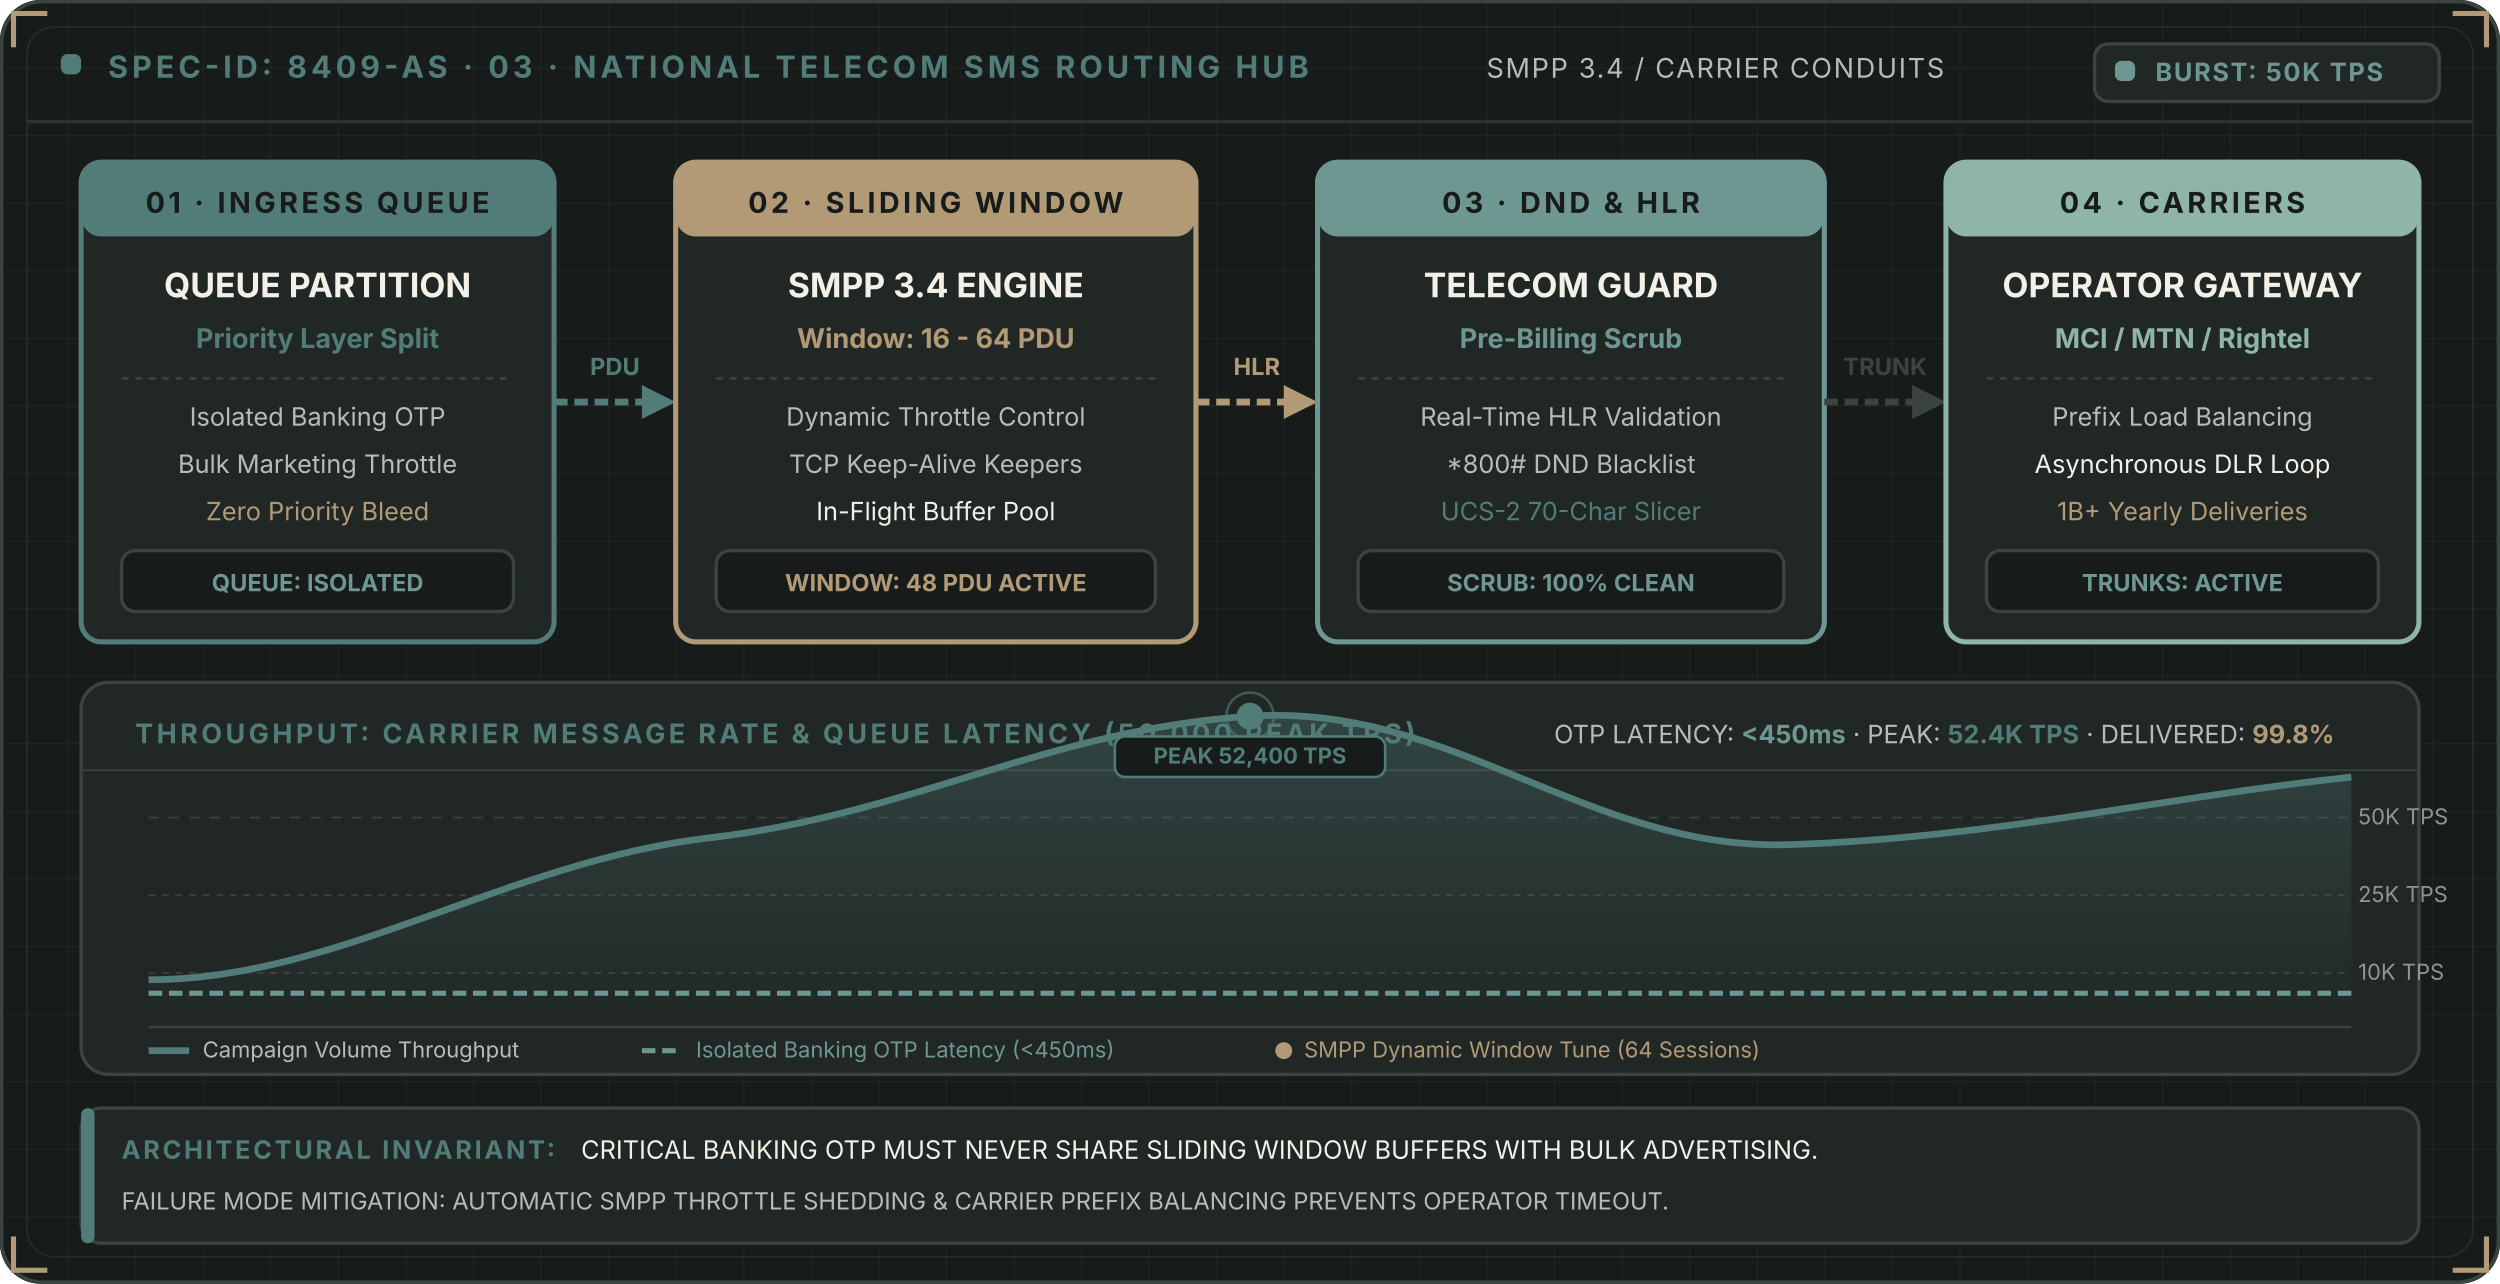
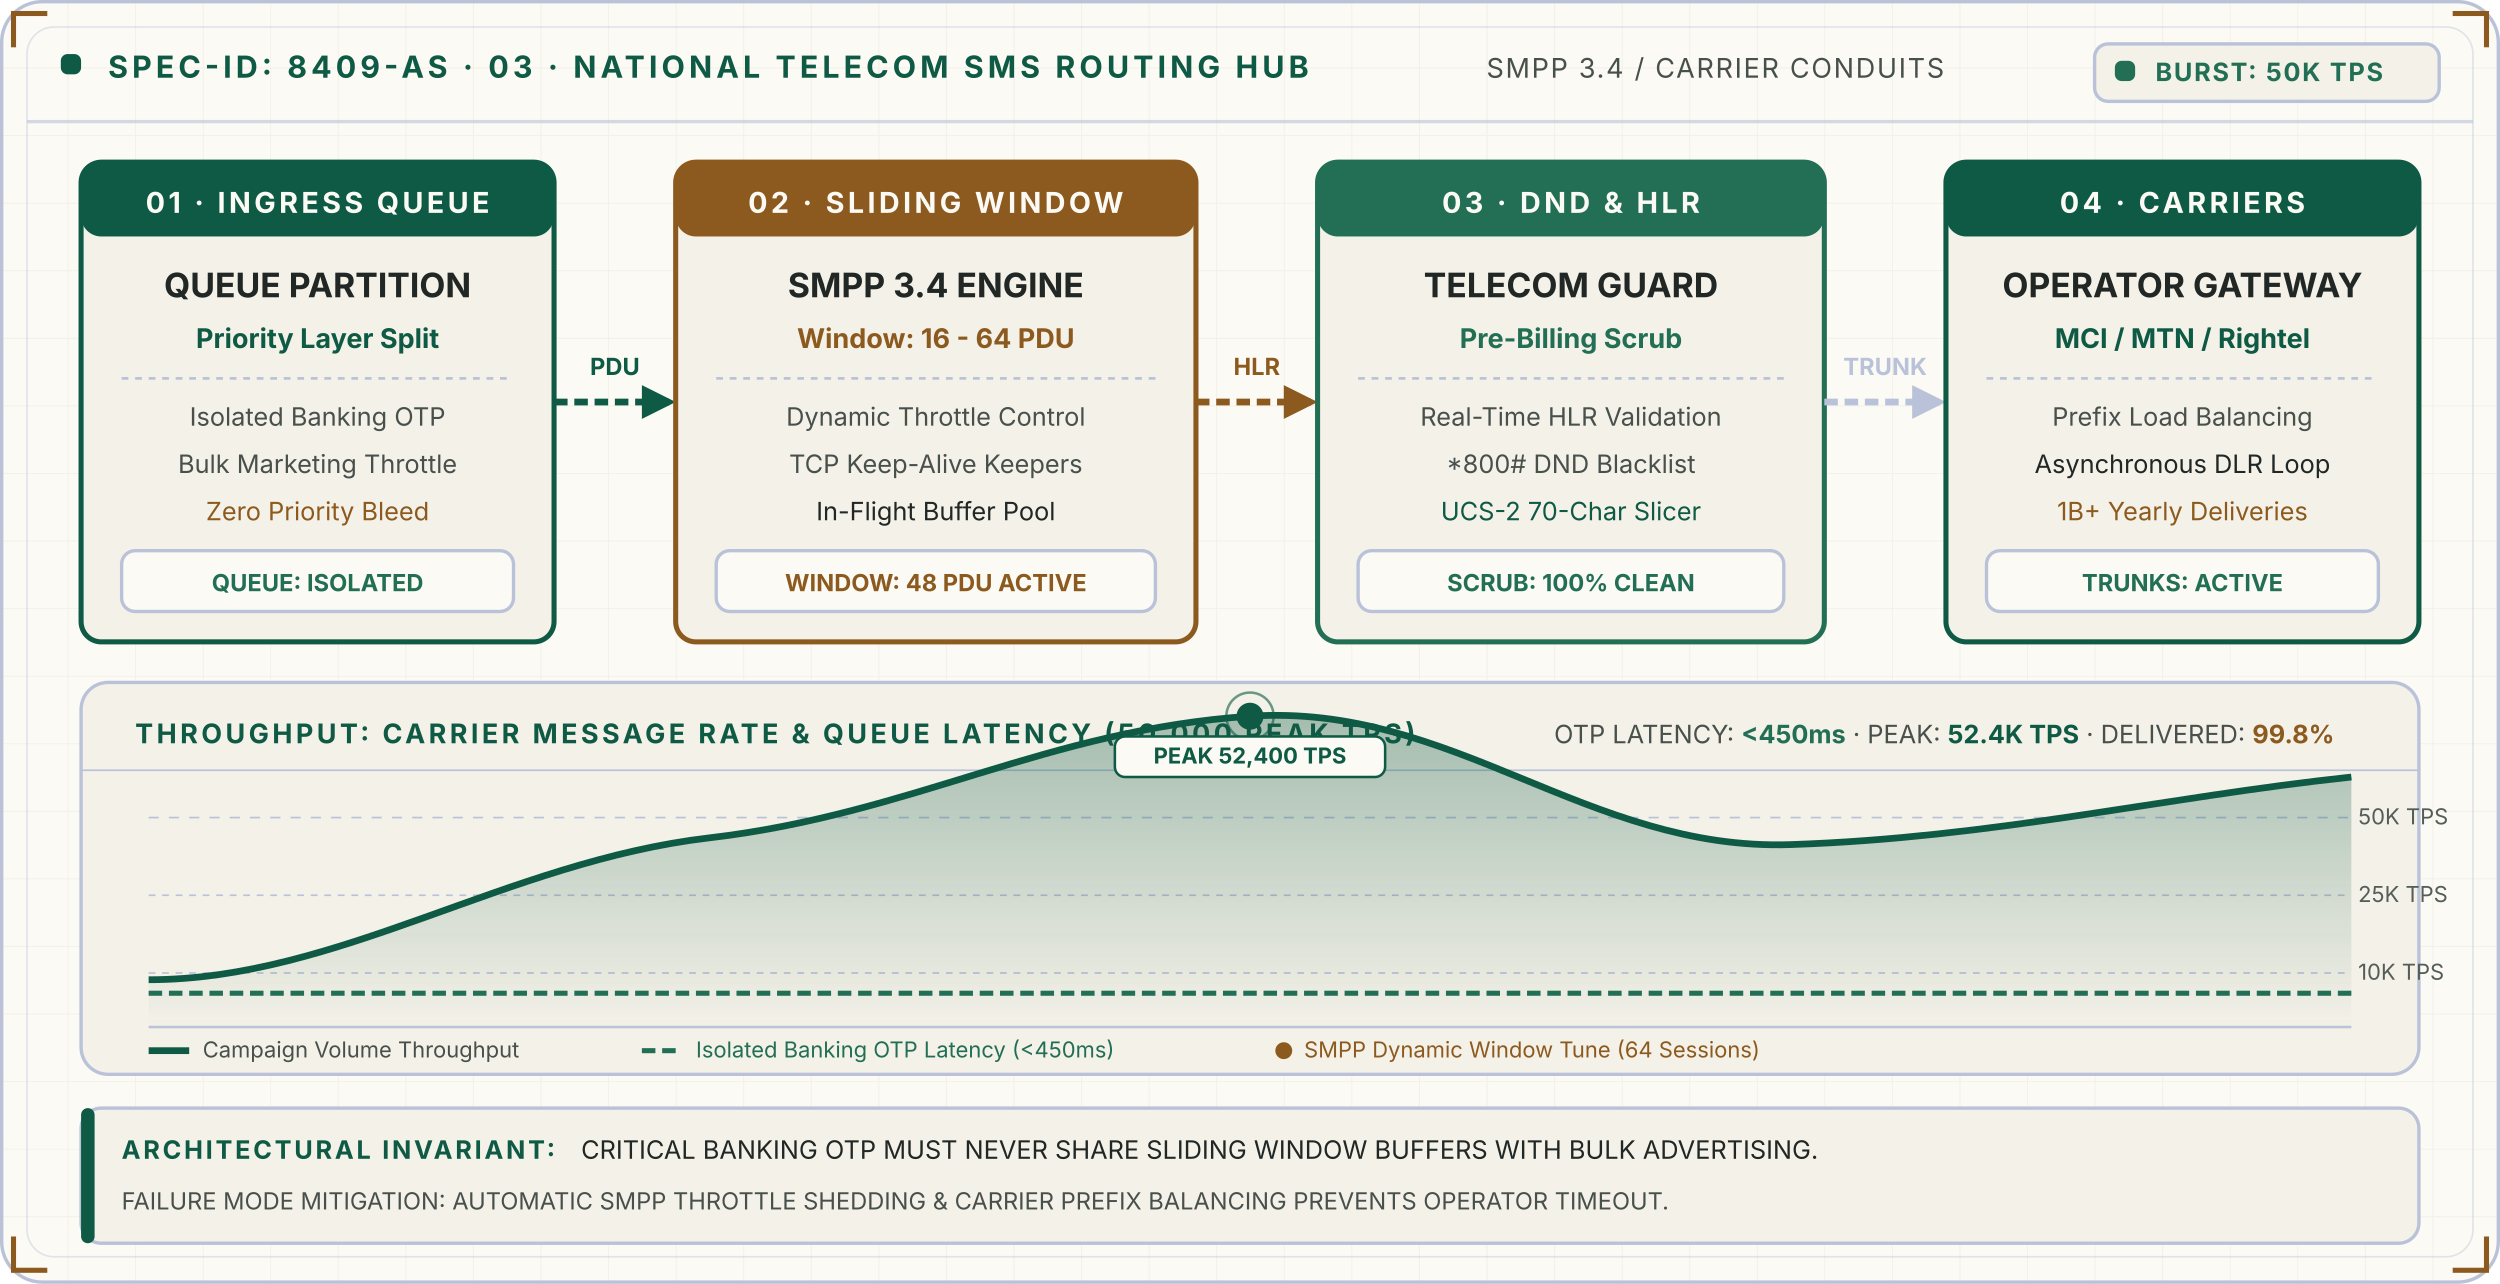
<svg xmlns="http://www.w3.org/2000/svg" dir="ltr" viewBox="0 0 740 380" width="100%" height="100%" fill="none">
  <defs>
    <pattern id="grid-p3" width="20" height="20" patternUnits="userSpaceOnUse">
-       <path d="M 20 0 L 0 0 0 20" fill="none" stroke="#28312E" stroke-width="0.5" stroke-opacity="0.6" />
+       <path d="M 20 0 L 0 0 0 20" fill="none" stroke="#ECE7DA" stroke-width="0.5" stroke-opacity="0.6" />
    </pattern>
    <linearGradient id="chartGrad3" x1="0" y1="0" x2="0" y2="1">
-       <stop offset="0%" stop-color="#527C78" stop-opacity="0.35" />
-       <stop offset="100%" stop-color="#527C78" stop-opacity="0.0" />
+       <stop offset="0%" stop-color="#0E5A44" stop-opacity="0.35" />
+       <stop offset="100%" stop-color="#0E5A44" stop-opacity="0.0" />
    </linearGradient>
    <style>
      text { font-family: 'IBM Plex Mono', -apple-system, monospace; user-select: none; }
    </style>
  </defs>
-   <rect width="740" height="380" fill="#171C1A" rx="12" />
+   <rect width="740" height="380" fill="#FBFAF5" rx="12" />
  <rect width="740" height="380" fill="url(#grid-p3)" rx="12" />
-   <rect x="0.5" y="0.5" width="739" height="379" stroke="#3A4441" stroke-width="1" rx="12" />
-   <rect x="8" y="8" width="724" height="364" stroke="#3A4441" stroke-width="0.5" stroke-opacity="0.4" rx="8" />
-   <path d="M 4 14 L 4 4 L 14 4" stroke="#B39A77" stroke-width="1.5" fill="none" />
-   <path d="M 726 4 L 736 4 L 736 14" stroke="#B39A77" stroke-width="1.5" fill="none" />
-   <path d="M 4 366 L 4 376 L 14 376" stroke="#B39A77" stroke-width="1.5" fill="none" />
-   <path d="M 726 376 L 736 376 L 736 366" stroke="#B39A77" stroke-width="1.5" fill="none" />
-   <line x1="8" y1="36" x2="732" y2="36" stroke="#3A4441" stroke-width="1" stroke-opacity="0.6" />
-   <rect x="18" y="16" width="6" height="6" fill="#527C78" rx="2" />
-   <text x="32" y="23" fill="#527C78" font-size="9" font-weight="700" letter-spacing="1.2">SPEC-ID: 8409-AS · 03 · NATIONAL TELECOM SMS ROUTING HUB</text>
-   <text x="440" y="23" fill="#B5BDB6" font-size="8" letter-spacing="0.5">SMPP 3.4 / CARRIER CONDUITS</text>
-   <rect x="620" y="13" width="102" height="17" fill="#202725" stroke="#3A4441" stroke-width="1" rx="4" />
-   <rect x="626" y="18" width="6" height="6" fill="#6E9792" rx="2" />
-   <text x="638" y="24" fill="#6E9792" font-size="7.5" font-weight="700" letter-spacing="0.5">BURST: 50K TPS</text>
+   <rect x="0.5" y="0.5" width="739" height="379" stroke="#B9C2D8" stroke-width="1" rx="12" />
+   <rect x="8" y="8" width="724" height="364" stroke="#B9C2D8" stroke-width="0.5" stroke-opacity="0.4" rx="8" />
+   <path d="M 4 14 L 4 4 L 14 4" stroke="#8C5A1E" stroke-width="1.5" fill="none" />
+   <path d="M 726 4 L 736 4 L 736 14" stroke="#8C5A1E" stroke-width="1.5" fill="none" />
+   <path d="M 4 366 L 4 376 L 14 376" stroke="#8C5A1E" stroke-width="1.5" fill="none" />
+   <path d="M 726 376 L 736 376 L 736 366" stroke="#8C5A1E" stroke-width="1.5" fill="none" />
+   <line x1="8" y1="36" x2="732" y2="36" stroke="#B9C2D8" stroke-width="1" stroke-opacity="0.6" />
+   <rect x="18" y="16" width="6" height="6" fill="#0E5A44" rx="2" />
+   <text x="32" y="23" fill="#0E5A44" font-size="9" font-weight="700" letter-spacing="1.2">SPEC-ID: 8409-AS · 03 · NATIONAL TELECOM SMS ROUTING HUB</text>
+   <text x="440" y="23" fill="#48504C" font-size="8" letter-spacing="0.5">SMPP 3.4 / CARRIER CONDUITS</text>
+   <rect x="620" y="13" width="102" height="17" fill="#F4F1E8" stroke="#B9C2D8" stroke-width="1" rx="4" />
+   <rect x="626" y="18" width="6" height="6" fill="#236F56" rx="2" />
+   <text x="638" y="24" fill="#236F56" font-size="7.5" font-weight="700" letter-spacing="0.5">BURST: 50K TPS</text>
  <g id="mod-queue">
-     <rect x="24" y="48" width="140" height="142" fill="#202725" stroke="#527C78" stroke-width="1.5" rx="6" />
-     <rect x="24" y="48" width="140" height="22" fill="#527C78" rx="6" />
-     <text x="94" y="63" fill="#171C1A" font-size="8.5" font-weight="700" text-anchor="middle" letter-spacing="1">01 · INGRESS QUEUE</text>
-     <text x="94" y="88" fill="#F3F0E8" font-size="10" font-weight="700" text-anchor="middle">QUEUE PARTITION</text>
-     <text x="94" y="103" fill="#527C78" font-size="8" font-weight="700" text-anchor="middle">Priority Layer Split</text>
-     <line x1="36" y1="112" x2="152" y2="112" stroke="#3A4441" stroke-width="0.8" stroke-dasharray="2 2" />
-     <text x="94" y="126" fill="#B5BDB6" font-size="7.5" text-anchor="middle">Isolated Banking OTP</text>
-     <text x="94" y="140" fill="#B5BDB6" font-size="7.5" text-anchor="middle">Bulk Marketing Throttle</text>
-     <text x="94" y="154" fill="#B39A77" font-size="7.5" text-anchor="middle">Zero Priority Bleed</text>
-     <rect x="36" y="163" width="116" height="18" fill="#171C1A" stroke="#3A4441" stroke-width="1" rx="4" />
-     <text x="94" y="175" fill="#6E9792" font-size="7" font-weight="700" text-anchor="middle">QUEUE: ISOLATED</text>
+     <rect x="24" y="48" width="140" height="142" fill="#F4F1E8" stroke="#0E5A44" stroke-width="1.5" rx="6" />
+     <rect x="24" y="48" width="140" height="22" fill="#0E5A44" rx="6" />
+     <text x="94" y="63" fill="#FBFAF5" font-size="8.5" font-weight="700" text-anchor="middle" letter-spacing="1">01 · INGRESS QUEUE</text>
+     <text x="94" y="88" fill="#202725" font-size="10" font-weight="700" text-anchor="middle">QUEUE PARTITION</text>
+     <text x="94" y="103" fill="#0E5A44" font-size="8" font-weight="700" text-anchor="middle">Priority Layer Split</text>
+     <line x1="36" y1="112" x2="152" y2="112" stroke="#B9C2D8" stroke-width="0.8" stroke-dasharray="2 2" />
+     <text x="94" y="126" fill="#48504C" font-size="7.5" text-anchor="middle">Isolated Banking OTP</text>
+     <text x="94" y="140" fill="#48504C" font-size="7.5" text-anchor="middle">Bulk Marketing Throttle</text>
+     <text x="94" y="154" fill="#8C5A1E" font-size="7.5" text-anchor="middle">Zero Priority Bleed</text>
+     <rect x="36" y="163" width="116" height="18" fill="#FBFAF5" stroke="#B9C2D8" stroke-width="1" rx="4" />
+     <text x="94" y="175" fill="#236F56" font-size="7" font-weight="700" text-anchor="middle">QUEUE: ISOLATED</text>
  </g>
-   <path d="M 164 119 L 198 119" stroke="#527C78" stroke-width="2" stroke-dasharray="4 2" />
-   <polygon points="200,119 190,114 190,124" fill="#527C78" />
-   <text x="182" y="111" fill="#527C78" font-size="7" font-weight="700" text-anchor="middle">PDU</text>
+   <path d="M 164 119 L 198 119" stroke="#0E5A44" stroke-width="2" stroke-dasharray="4 2" />
+   <polygon points="200,119 190,114 190,124" fill="#0E5A44" />
+   <text x="182" y="111" fill="#0E5A44" font-size="7" font-weight="700" text-anchor="middle">PDU</text>
  <g id="mod-smpp">
-     <rect x="200" y="48" width="154" height="142" fill="#202725" stroke="#B39A77" stroke-width="1.5" rx="6" />
-     <rect x="200" y="48" width="154" height="22" fill="#B39A77" rx="6" />
-     <text x="277" y="63" fill="#171C1A" font-size="8.5" font-weight="700" text-anchor="middle" letter-spacing="1">02 · SLIDING WINDOW</text>
-     <text x="277" y="88" fill="#F3F0E8" font-size="10" font-weight="700" text-anchor="middle">SMPP 3.4 ENGINE</text>
-     <text x="277" y="103" fill="#B39A77" font-size="8" font-weight="700" text-anchor="middle">Window: 16 - 64 PDU</text>
-     <line x1="212" y1="112" x2="342" y2="112" stroke="#3A4441" stroke-width="0.8" stroke-dasharray="2 2" />
-     <text x="277" y="126" fill="#B5BDB6" font-size="7.5" text-anchor="middle">Dynamic Throttle Control</text>
-     <text x="277" y="140" fill="#B5BDB6" font-size="7.5" text-anchor="middle">TCP Keep-Alive Keepers</text>
-     <text x="277" y="154" fill="#F3F0E8" font-size="7.5" text-anchor="middle">In-Flight Buffer Pool</text>
-     <rect x="212" y="163" width="130" height="18" fill="#171C1A" stroke="#3A4441" stroke-width="1" rx="4" />
-     <text x="277" y="175" fill="#B39A77" font-size="7" font-weight="700" text-anchor="middle">WINDOW: 48 PDU ACTIVE</text>
+     <rect x="200" y="48" width="154" height="142" fill="#F4F1E8" stroke="#8C5A1E" stroke-width="1.5" rx="6" />
+     <rect x="200" y="48" width="154" height="22" fill="#8C5A1E" rx="6" />
+     <text x="277" y="63" fill="#FBFAF5" font-size="8.5" font-weight="700" text-anchor="middle" letter-spacing="1">02 · SLIDING WINDOW</text>
+     <text x="277" y="88" fill="#202725" font-size="10" font-weight="700" text-anchor="middle">SMPP 3.4 ENGINE</text>
+     <text x="277" y="103" fill="#8C5A1E" font-size="8" font-weight="700" text-anchor="middle">Window: 16 - 64 PDU</text>
+     <line x1="212" y1="112" x2="342" y2="112" stroke="#B9C2D8" stroke-width="0.8" stroke-dasharray="2 2" />
+     <text x="277" y="126" fill="#48504C" font-size="7.5" text-anchor="middle">Dynamic Throttle Control</text>
+     <text x="277" y="140" fill="#48504C" font-size="7.5" text-anchor="middle">TCP Keep-Alive Keepers</text>
+     <text x="277" y="154" fill="#202725" font-size="7.5" text-anchor="middle">In-Flight Buffer Pool</text>
+     <rect x="212" y="163" width="130" height="18" fill="#FBFAF5" stroke="#B9C2D8" stroke-width="1" rx="4" />
+     <text x="277" y="175" fill="#8C5A1E" font-size="7" font-weight="700" text-anchor="middle">WINDOW: 48 PDU ACTIVE</text>
  </g>
-   <path d="M 354 119 L 388 119" stroke="#B39A77" stroke-width="2" stroke-dasharray="4 2" />
-   <polygon points="390,119 380,114 380,124" fill="#B39A77" />
-   <text x="372" y="111" fill="#B39A77" font-size="7" font-weight="700" text-anchor="middle">HLR</text>
+   <path d="M 354 119 L 388 119" stroke="#8C5A1E" stroke-width="2" stroke-dasharray="4 2" />
+   <polygon points="390,119 380,114 380,124" fill="#8C5A1E" />
+   <text x="372" y="111" fill="#8C5A1E" font-size="7" font-weight="700" text-anchor="middle">HLR</text>
  <g id="mod-guard">
-     <rect x="390" y="48" width="150" height="142" fill="#202725" stroke="#6E9792" stroke-width="1.5" rx="6" />
-     <rect x="390" y="48" width="150" height="22" fill="#6E9792" rx="6" />
-     <text x="465" y="63" fill="#171C1A" font-size="8.5" font-weight="700" text-anchor="middle" letter-spacing="1">03 · DND &amp; HLR</text>
-     <text x="465" y="88" fill="#F3F0E8" font-size="10" font-weight="700" text-anchor="middle">TELECOM GUARD</text>
-     <text x="465" y="103" fill="#6E9792" font-size="8" font-weight="700" text-anchor="middle">Pre-Billing Scrub</text>
-     <line x1="402" y1="112" x2="528" y2="112" stroke="#3A4441" stroke-width="0.8" stroke-dasharray="2 2" />
-     <text x="465" y="126" fill="#B5BDB6" font-size="7.5" text-anchor="middle">Real-Time HLR Validation</text>
-     <text x="465" y="140" fill="#B5BDB6" font-size="7.5" text-anchor="middle">*800# DND Blacklist</text>
-     <text x="465" y="154" fill="#527C78" font-size="7.5" text-anchor="middle">UCS-2 70-Char Slicer</text>
-     <rect x="402" y="163" width="126" height="18" fill="#171C1A" stroke="#3A4441" stroke-width="1" rx="4" />
-     <text x="465" y="175" fill="#6E9792" font-size="7" font-weight="700" text-anchor="middle">SCRUB: 100% CLEAN</text>
+     <rect x="390" y="48" width="150" height="142" fill="#F4F1E8" stroke="#236F56" stroke-width="1.5" rx="6" />
+     <rect x="390" y="48" width="150" height="22" fill="#236F56" rx="6" />
+     <text x="465" y="63" fill="#FBFAF5" font-size="8.5" font-weight="700" text-anchor="middle" letter-spacing="1">03 · DND &amp; HLR</text>
+     <text x="465" y="88" fill="#202725" font-size="10" font-weight="700" text-anchor="middle">TELECOM GUARD</text>
+     <text x="465" y="103" fill="#236F56" font-size="8" font-weight="700" text-anchor="middle">Pre-Billing Scrub</text>
+     <line x1="402" y1="112" x2="528" y2="112" stroke="#B9C2D8" stroke-width="0.8" stroke-dasharray="2 2" />
+     <text x="465" y="126" fill="#48504C" font-size="7.5" text-anchor="middle">Real-Time HLR Validation</text>
+     <text x="465" y="140" fill="#48504C" font-size="7.5" text-anchor="middle">*800# DND Blacklist</text>
+     <text x="465" y="154" fill="#0E5A44" font-size="7.5" text-anchor="middle">UCS-2 70-Char Slicer</text>
+     <rect x="402" y="163" width="126" height="18" fill="#FBFAF5" stroke="#B9C2D8" stroke-width="1" rx="4" />
+     <text x="465" y="175" fill="#236F56" font-size="7" font-weight="700" text-anchor="middle">SCRUB: 100% CLEAN</text>
  </g>
-   <path d="M 540 119 L 574 119" stroke="#3A4441" stroke-width="2" stroke-dasharray="4 2" />
-   <polygon points="576,119 566,114 566,124" fill="#3A4441" />
-   <text x="558" y="111" fill="#3A4441" font-size="7" font-weight="700" text-anchor="middle">TRUNK</text>
+   <path d="M 540 119 L 574 119" stroke="#B9C2D8" stroke-width="2" stroke-dasharray="4 2" />
+   <polygon points="576,119 566,114 566,124" fill="#B9C2D8" />
+   <text x="558" y="111" fill="#B9C2D8" font-size="7" font-weight="700" text-anchor="middle">TRUNK</text>
  <g id="mod-carrier">
-     <rect x="576" y="48" width="140" height="142" fill="#202725" stroke="#8FB4AA" stroke-width="1.5" rx="6" />
-     <rect x="576" y="48" width="140" height="22" fill="#8FB4AA" rx="6" />
-     <text x="646" y="63" fill="#171C1A" font-size="8.5" font-weight="700" text-anchor="middle" letter-spacing="1">04 · CARRIERS</text>
-     <text x="646" y="88" fill="#F3F0E8" font-size="10" font-weight="700" text-anchor="middle">OPERATOR GATEWAY</text>
-     <text x="646" y="103" fill="#8FB4AA" font-size="8" font-weight="700" text-anchor="middle">MCI / MTN / Rightel</text>
-     <line x1="588" y1="112" x2="704" y2="112" stroke="#3A4441" stroke-width="0.8" stroke-dasharray="2 2" />
-     <text x="646" y="126" fill="#B5BDB6" font-size="7.5" text-anchor="middle">Prefix Load Balancing</text>
-     <text x="646" y="140" fill="#F3F0E8" font-size="7.5" text-anchor="middle">Asynchronous DLR Loop</text>
-     <text x="646" y="154" fill="#B39A77" font-size="7.5" text-anchor="middle">1B+ Yearly Deliveries</text>
-     <rect x="588" y="163" width="116" height="18" fill="#171C1A" stroke="#3A4441" stroke-width="1" rx="4" />
-     <text x="646" y="175" fill="#6E9792" font-size="7" font-weight="700" text-anchor="middle">TRUNKS: ACTIVE</text>
+     <rect x="576" y="48" width="140" height="142" fill="#F4F1E8" stroke="#0E5A44" stroke-width="1.5" rx="6" />
+     <rect x="576" y="48" width="140" height="22" fill="#0E5A44" rx="6" />
+     <text x="646" y="63" fill="#FBFAF5" font-size="8.5" font-weight="700" text-anchor="middle" letter-spacing="1">04 · CARRIERS</text>
+     <text x="646" y="88" fill="#202725" font-size="10" font-weight="700" text-anchor="middle">OPERATOR GATEWAY</text>
+     <text x="646" y="103" fill="#0E5A44" font-size="8" font-weight="700" text-anchor="middle">MCI / MTN / Rightel</text>
+     <line x1="588" y1="112" x2="704" y2="112" stroke="#B9C2D8" stroke-width="0.8" stroke-dasharray="2 2" />
+     <text x="646" y="126" fill="#48504C" font-size="7.5" text-anchor="middle">Prefix Load Balancing</text>
+     <text x="646" y="140" fill="#202725" font-size="7.5" text-anchor="middle">Asynchronous DLR Loop</text>
+     <text x="646" y="154" fill="#8C5A1E" font-size="7.5" text-anchor="middle">1B+ Yearly Deliveries</text>
+     <rect x="588" y="163" width="116" height="18" fill="#FBFAF5" stroke="#B9C2D8" stroke-width="1" rx="4" />
+     <text x="646" y="175" fill="#236F56" font-size="7" font-weight="700" text-anchor="middle">TRUNKS: ACTIVE</text>
  </g>
  <g id="data-graph-3">
-     <rect x="24" y="202" width="692" height="116" fill="#202725" stroke="#3A4441" stroke-width="1" rx="8" />
-     <text x="40" y="220" fill="#527C78" font-size="8" font-weight="700" letter-spacing="1">THROUGHPUT: CARRIER MESSAGE RATE &amp; QUEUE LATENCY (50,000 PEAK TPS)</text>
-     <text x="460" y="220" fill="#B5BDB6" font-size="7.5">OTP LATENCY: <tspan fill="#6E9792" font-weight="700">&lt;450ms</tspan> · PEAK: <tspan fill="#527C78" font-weight="700">52.4K TPS</tspan> · DELIVERED: <tspan fill="#B39A77" font-weight="700">99.8%</tspan>
+     <rect x="24" y="202" width="692" height="116" fill="#F4F1E8" stroke="#B9C2D8" stroke-width="1" rx="8" />
+     <text x="40" y="220" fill="#0E5A44" font-size="8" font-weight="700" letter-spacing="1">THROUGHPUT: CARRIER MESSAGE RATE &amp; QUEUE LATENCY (50,000 PEAK TPS)</text>
+     <text x="460" y="220" fill="#48504C" font-size="7.5">OTP LATENCY: <tspan fill="#236F56" font-weight="700">&lt;450ms</tspan> · PEAK: <tspan fill="#0E5A44" font-weight="700">52.4K TPS</tspan> · DELIVERED: <tspan fill="#8C5A1E" font-weight="700">99.8%</tspan>
    </text>
-     <line x1="24" y1="228" x2="716" y2="228" stroke="#3A4441" stroke-width="0.5" />
-     <line x1="44" y1="242" x2="696" y2="242" stroke="#3A4441" stroke-width="0.5" stroke-dasharray="3 3" />
-     <text x="698" y="244" fill="#8C9790" font-size="6.5">50K TPS</text>
-     <line x1="44" y1="265" x2="696" y2="265" stroke="#3A4441" stroke-width="0.5" stroke-dasharray="2 2" />
-     <text x="698" y="267" fill="#8C9790" font-size="6.5">25K TPS</text>
-     <line x1="44" y1="288" x2="696" y2="288" stroke="#3A4441" stroke-width="0.5" stroke-dasharray="2 2" />
-     <text x="698" y="290" fill="#8C9790" font-size="6.5">10K TPS</text>
-     <line x1="44" y1="304" x2="696" y2="304" stroke="#3A4441" stroke-width="0.75" />
+     <line x1="24" y1="228" x2="716" y2="228" stroke="#B9C2D8" stroke-width="0.5" />
+     <line x1="44" y1="242" x2="696" y2="242" stroke="#B9C2D8" stroke-width="0.5" stroke-dasharray="3 3" />
+     <text x="698" y="244" fill="#555D58" font-size="6.5">50K TPS</text>
+     <line x1="44" y1="265" x2="696" y2="265" stroke="#B9C2D8" stroke-width="0.5" stroke-dasharray="2 2" />
+     <text x="698" y="267" fill="#555D58" font-size="6.5">25K TPS</text>
+     <line x1="44" y1="288" x2="696" y2="288" stroke="#B9C2D8" stroke-width="0.5" stroke-dasharray="2 2" />
+     <text x="698" y="290" fill="#555D58" font-size="6.5">10K TPS</text>
+     <line x1="44" y1="304" x2="696" y2="304" stroke="#B9C2D8" stroke-width="0.75" />
    <path d="M 44 304               L 44 290               C 100 290, 150 255, 210 248               C 270 241, 310 216, 370 212               C 430 208, 470 252, 530 250               C 590 248, 640 236, 696 230               L 696 304 Z" fill="url(#chartGrad3)" />
-     <path d="M 44 290               C 100 290, 150 255, 210 248               C 270 241, 310 216, 370 212               C 430 208, 470 252, 530 250               C 590 248, 640 236, 696 230" stroke="#527C78" stroke-width="2" fill="none" />
-     <path d="M 44 294 L 696 294" stroke="#6E9792" stroke-width="1.5" stroke-dasharray="4 2" />
-     <circle cx="370" cy="212" r="4" fill="#527C78" />
-     <circle cx="370" cy="212" r="7" stroke="#527C78" stroke-width="0.75" stroke-opacity="0.6" fill="none" />
-     <rect x="330" y="218" width="80" height="12" fill="#171C1A" stroke="#527C78" stroke-width="0.75" rx="3" />
-     <text x="370" y="226" fill="#527C78" font-size="6.5" font-weight="700" text-anchor="middle">PEAK 52,400 TPS</text>
-     <line x1="44" y1="311" x2="56" y2="311" stroke="#527C78" stroke-width="2" />
-     <text x="60" y="313" fill="#B5BDB6" font-size="6.5">Campaign Volume Throughput</text>
-     <line x1="190" y1="311" x2="202" y2="311" stroke="#6E9792" stroke-width="1.5" stroke-dasharray="4 2" />
-     <text x="206" y="313" fill="#6E9792" font-size="6.5">Isolated Banking OTP Latency (&lt;450ms)</text>
-     <circle cx="380" cy="311" r="2.5" fill="#B39A77" />
-     <text x="386" y="313" fill="#B39A77" font-size="6.5">SMPP Dynamic Window Tune (64 Sessions)</text>
+     <path d="M 44 290               C 100 290, 150 255, 210 248               C 270 241, 310 216, 370 212               C 430 208, 470 252, 530 250               C 590 248, 640 236, 696 230" stroke="#0E5A44" stroke-width="2" fill="none" />
+     <path d="M 44 294 L 696 294" stroke="#236F56" stroke-width="1.5" stroke-dasharray="4 2" />
+     <circle cx="370" cy="212" r="4" fill="#0E5A44" />
+     <circle cx="370" cy="212" r="7" stroke="#0E5A44" stroke-width="0.75" stroke-opacity="0.6" fill="none" />
+     <rect x="330" y="218" width="80" height="12" fill="#FBFAF5" stroke="#0E5A44" stroke-width="0.75" rx="3" />
+     <text x="370" y="226" fill="#0E5A44" font-size="6.5" font-weight="700" text-anchor="middle">PEAK 52,400 TPS</text>
+     <line x1="44" y1="311" x2="56" y2="311" stroke="#0E5A44" stroke-width="2" />
+     <text x="60" y="313" fill="#48504C" font-size="6.5">Campaign Volume Throughput</text>
+     <line x1="190" y1="311" x2="202" y2="311" stroke="#236F56" stroke-width="1.5" stroke-dasharray="4 2" />
+     <text x="206" y="313" fill="#236F56" font-size="6.5">Isolated Banking OTP Latency (&lt;450ms)</text>
+     <circle cx="380" cy="311" r="2.5" fill="#8C5A1E" />
+     <text x="386" y="313" fill="#8C5A1E" font-size="6.5">SMPP Dynamic Window Tune (64 Sessions)</text>
  </g>
-   <rect x="24" y="328" width="692" height="40" fill="#202725" stroke="#3A4441" stroke-width="1" rx="6" />
-   <rect x="24" y="328" width="4" height="40" fill="#527C78" rx="2" />
-   <text x="36" y="343" fill="#527C78" font-size="7.5" font-weight="700" letter-spacing="0.8">ARCHITECTURAL INVARIANT:</text>
-   <text x="172" y="343" fill="#F3F0E8" font-size="7.5">CRITICAL BANKING OTP MUST NEVER SHARE SLIDING WINDOW BUFFERS WITH BULK ADVERTISING.</text>
-   <text x="36" y="358" fill="#B5BDB6" font-size="7">FAILURE MODE MITIGATION: AUTOMATIC SMPP THROTTLE SHEDDING &amp; CARRIER PREFIX BALANCING PREVENTS OPERATOR TIMEOUT.</text>
+   <rect x="24" y="328" width="692" height="40" fill="#F4F1E8" stroke="#B9C2D8" stroke-width="1" rx="6" />
+   <rect x="24" y="328" width="4" height="40" fill="#0E5A44" rx="2" />
+   <text x="36" y="343" fill="#0E5A44" font-size="7.5" font-weight="700" letter-spacing="0.8">ARCHITECTURAL INVARIANT:</text>
+   <text x="172" y="343" fill="#202725" font-size="7.5">CRITICAL BANKING OTP MUST NEVER SHARE SLIDING WINDOW BUFFERS WITH BULK ADVERTISING.</text>
+   <text x="36" y="358" fill="#48504C" font-size="7">FAILURE MODE MITIGATION: AUTOMATIC SMPP THROTTLE SHEDDING &amp; CARRIER PREFIX BALANCING PREVENTS OPERATOR TIMEOUT.</text>
</svg>
